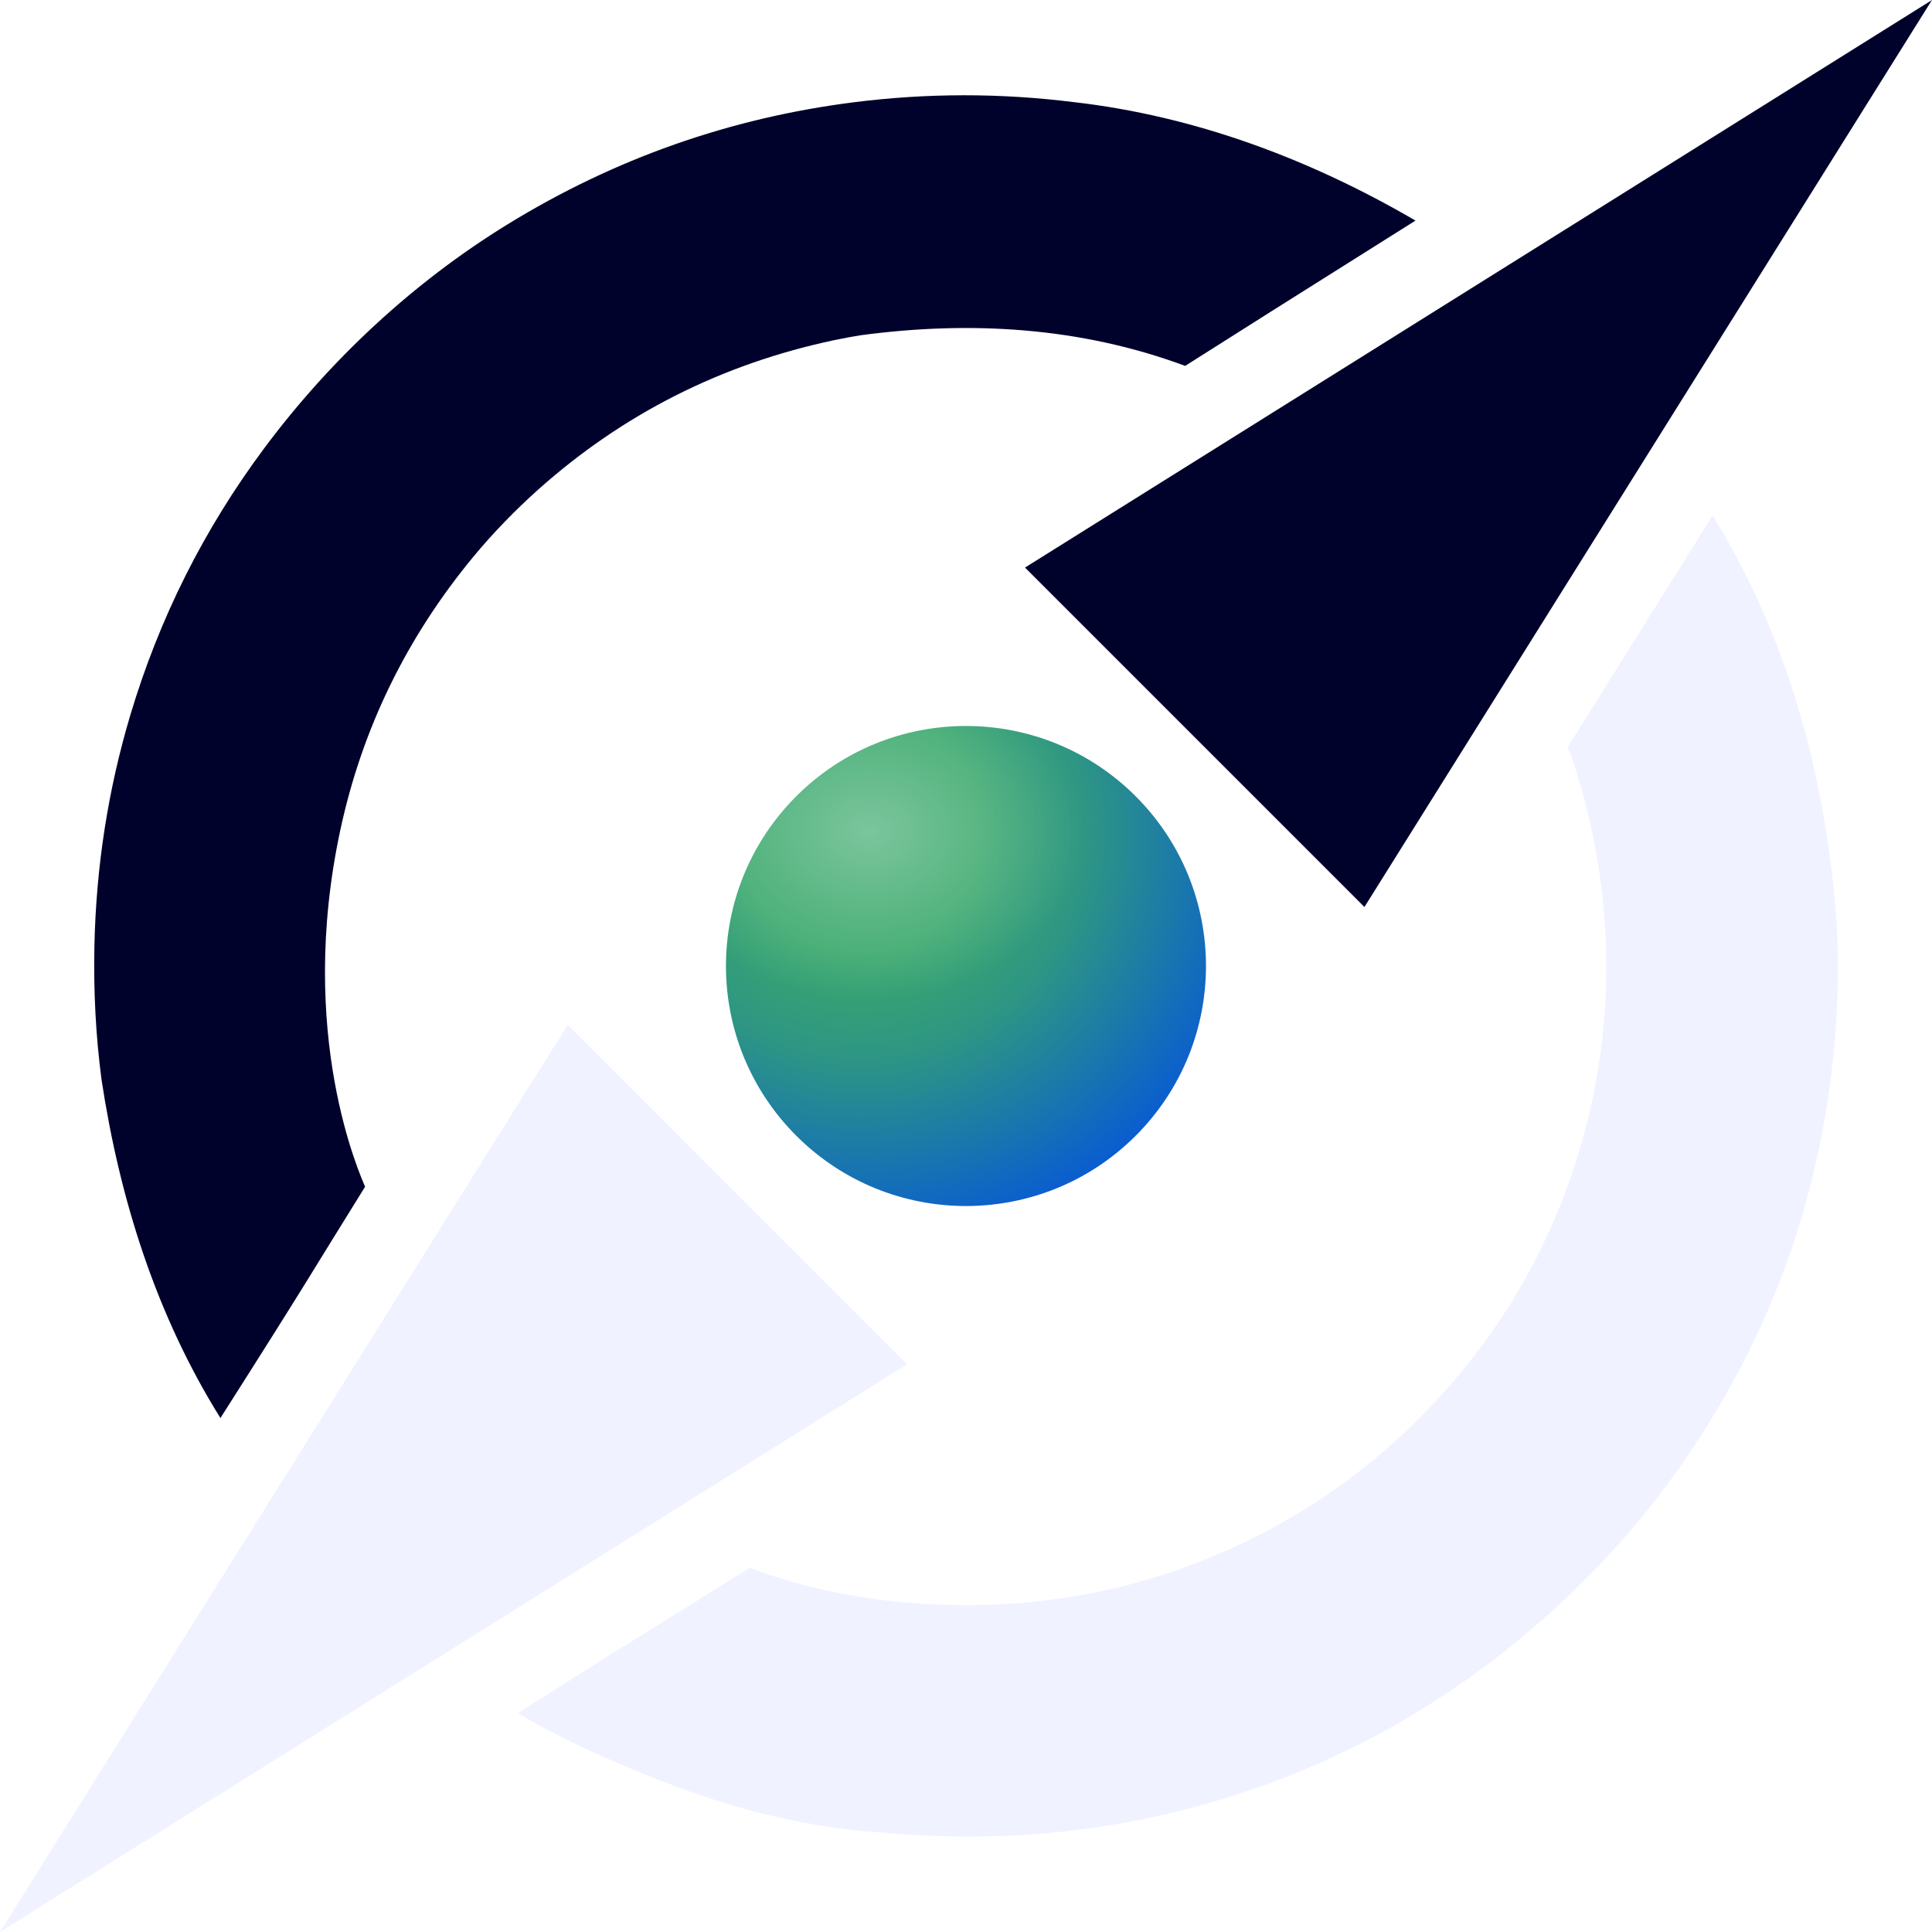
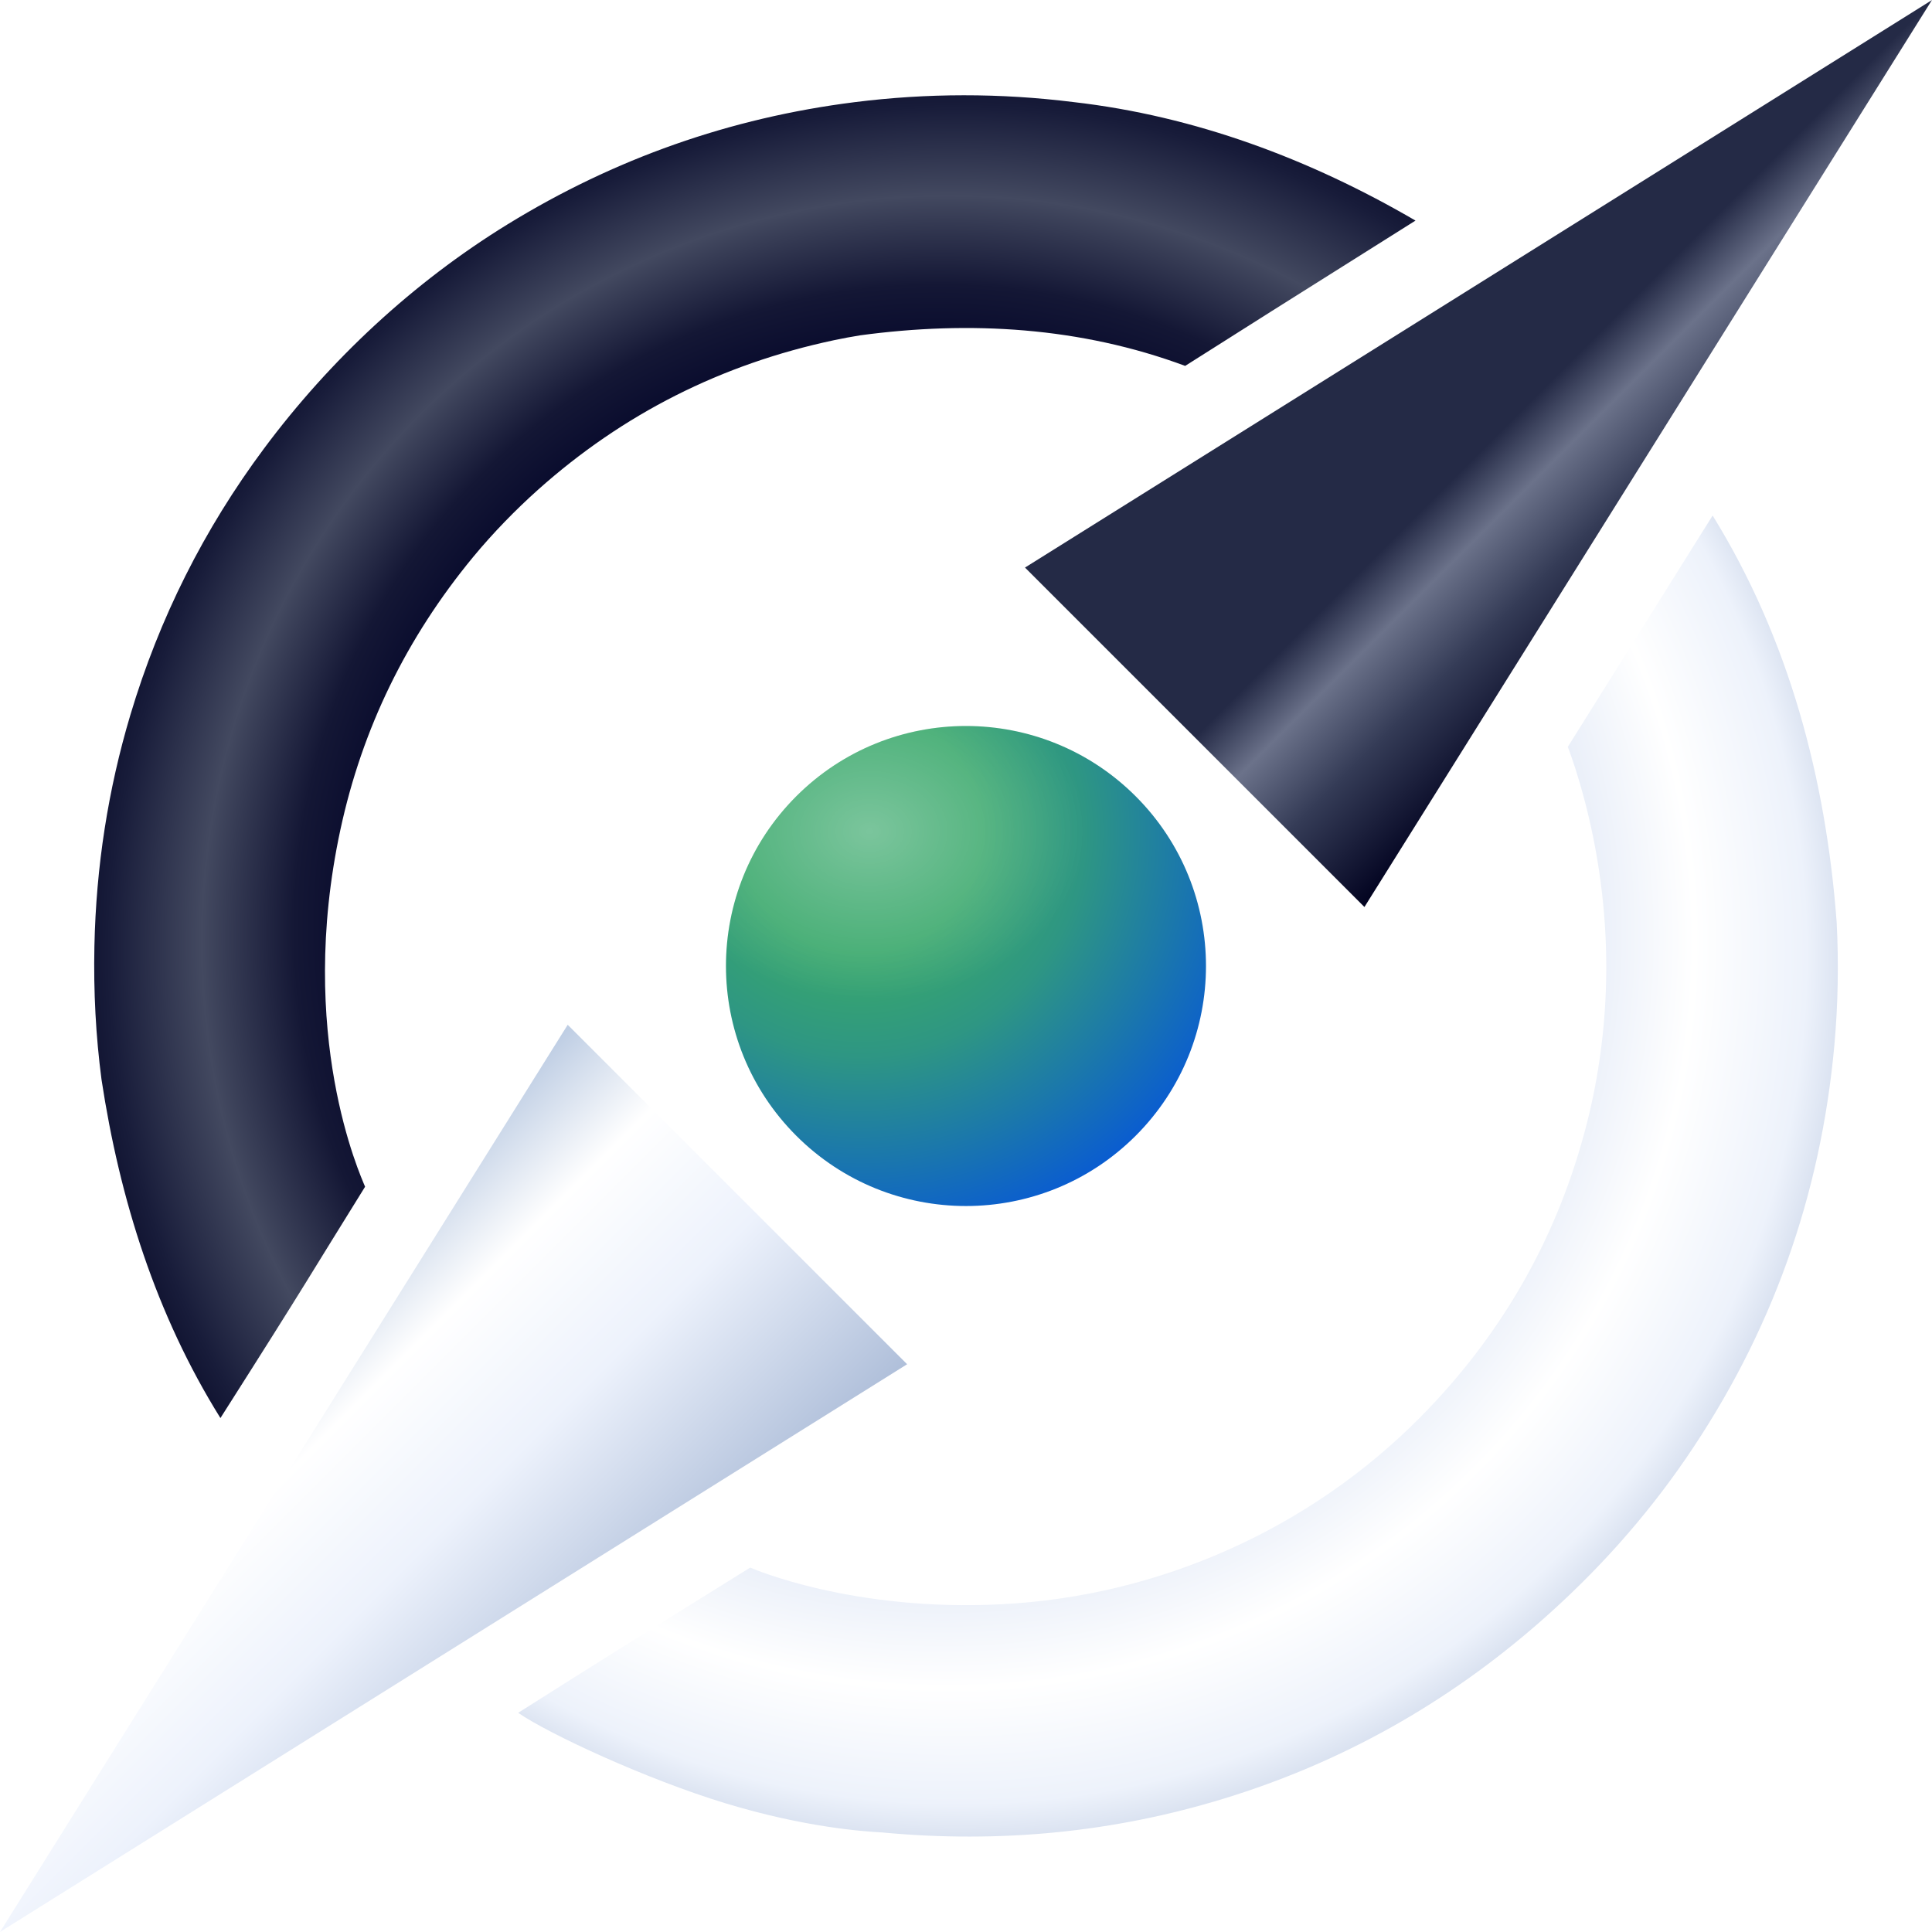
<svg xmlns="http://www.w3.org/2000/svg" width="500" zoomAndPan="magnify" viewBox="0 0 375 375" height="500" preserveAspectRatio="xMidYMid meet" version="1.0">
  <defs>
    <clipPath id="a3957e5701">
      <path d="M 198 0 L 375 0 L 375 177 L 198 177 Z M 198 0 " clip-rule="nonzero" />
    </clipPath>
    <clipPath id="6afbb346e6">
      <path d="M 342.047 -32.93 L 407.93 32.953 L 264.836 176.047 L 198.953 110.164 Z M 342.047 -32.93 " clip-rule="nonzero" />
    </clipPath>
    <clipPath id="dbfe783954">
      <path d="M 374.988 0.012 L 264.836 176.047 L 198.953 110.164 Z M 374.988 0.012 " clip-rule="nonzero" />
    </clipPath>
    <clipPath id="270e5b8c21">
      <path d="M 140 140 L 235 140 L 235 235 L 140 235 Z M 140 140 " clip-rule="nonzero" />
    </clipPath>
    <clipPath id="cd695f61e1">
      <path d="M 187.496 121.617 L 253.379 187.504 L 187.496 253.387 L 121.613 187.504 Z M 187.496 121.617 " clip-rule="nonzero" />
    </clipPath>
    <clipPath id="7e0fedd2f4">
      <path d="M 220.438 154.559 C 202.242 136.367 172.746 136.367 154.555 154.559 C 136.359 172.754 136.359 202.25 154.555 220.445 C 172.746 238.637 202.242 238.637 220.438 220.445 C 238.629 202.25 238.629 172.754 220.438 154.559 Z M 220.438 154.559 " clip-rule="nonzero" />
    </clipPath>
    <clipPath id="c3602e9733">
      <path d="M 0 198 L 177 198 L 177 375 L 0 375 Z M 0 198 " clip-rule="nonzero" />
    </clipPath>
    <clipPath id="f2a35fea8d">
      <path d="M 32.945 407.926 L -32.941 342.043 L 110.191 198.91 L 176.074 264.797 Z M 32.945 407.926 " clip-rule="nonzero" />
    </clipPath>
    <clipPath id="2d860f12f2">
      <path d="M 0.004 374.984 L 110.191 198.91 L 176.074 264.797 Z M 0.004 374.984 " clip-rule="nonzero" />
    </clipPath>
    <radialGradient id="acecore-sphere" gradientUnits="userSpaceOnUse" cx="167.0" cy="161.4" r="83.85">
      <stop offset="0%" stop-color="#39a86b" />
      <stop offset="28%" stop-color="#39a86b" />
      <stop offset="52%" stop-color="#2e9683" />
      <stop offset="75%" stop-color="#1b78ab" />
      <stop offset="100%" stop-color="#0656d9" />
    </radialGradient>
    <radialGradient id="acecore-light" gradientUnits="userSpaceOnUse" cx="0" cy="0" r="1" gradientTransform="matrix(41.925 0 0 32.608 168.86 161.4)">
      <stop stop-color="#fff" stop-opacity="0.333" />
      <stop offset="1" stop-color="#fff" stop-opacity="0" />
    </radialGradient>
+     <radialGradient id="outer-ink" gradientUnits="userSpaceOnUse" cx="187.5" cy="187.5" r="181" fx="170" fy="164">
+       <stop offset="0%" stop-color="#00011e" />
+       <stop offset="58%" stop-color="#030529" />
+       <stop offset="69%" stop-color="#141735" />
+       <stop offset="80%" stop-color="#434960" />
+       <stop offset="91%" stop-color="#181c3a" />
+       <stop offset="100%" stop-color="#00011e" />
+     </radialGradient>
+     <radialGradient id="outer-pale" gradientUnits="userSpaceOnUse" cx="187.5" cy="187.5" r="181" fx="170" fy="164">
+       <stop offset="0%" stop-color="#b4c1d8" />
+       <stop offset="58%" stop-color="#cbd6e8" />
+       <stop offset="69%" stop-color="#e7edf8" />
+       <stop offset="80%" stop-color="#ffffff" />
+       <stop offset="91%" stop-color="#edf2fb" />
+       <stop offset="100%" stop-color="#bbc8df" />
+     </radialGradient>
+     <radialGradient id="outer-on-dark" gradientUnits="userSpaceOnUse" cx="187.5" cy="187.5" r="181" fx="170" fy="164">
+       <stop offset="0%" stop-color="#bdcbe0" />
+       <stop offset="58%" stop-color="#ccd7e8" />
+       <stop offset="69%" stop-color="#e8eef8" />
+       <stop offset="80%" stop-color="#ffffff" />
+       <stop offset="91%" stop-color="#eef3fc" />
+       <stop offset="100%" stop-color="#c1cee2" />
+     </radialGradient>
+     <linearGradient id="outer-ink-arrow" gradientUnits="userSpaceOnUse" x1="187.5" y1="187.5" x2="221" y2="221">
+       <stop offset="0%" stop-color="#242a46" />
+       <stop offset="24%" stop-color="#6b728a" />
+       <stop offset="55%" stop-color="#343b56" />
+       <stop offset="100%" stop-color="#00011e" />
+     </linearGradient>
+     <linearGradient id="outer-pale-arrow" gradientUnits="userSpaceOnUse" x1="155" y1="155" x2="221" y2="221">
+       <stop offset="0%" stop-color="#bfcee4" />
+       <stop offset="24%" stop-color="#ffffff" />
+       <stop offset="55%" stop-color="#edf2fc" />
+       <stop offset="100%" stop-color="#aebed9" />
+     </linearGradient>
+     <linearGradient id="outer-on-dark-arrow" gradientUnits="userSpaceOnUse" x1="187.5" y1="187.5" x2="221" y2="221">
+       <stop offset="0%" stop-color="#c5d2e6" />
+       <stop offset="24%" stop-color="#ffffff" />
+       <stop offset="55%" stop-color="#f1f5fc" />
+       <stop offset="100%" stop-color="#bccbe1" />
+     </linearGradient>
+     <linearGradient id="outer-on-dark-pale-arrow" gradientUnits="userSpaceOnUse" x1="155" y1="155" x2="221" y2="221">
+       <stop offset="0%" stop-color="#c5d2e6" />
+       <stop offset="24%" stop-color="#ffffff" />
+       <stop offset="55%" stop-color="#f1f5fc" />
+       <stop offset="100%" stop-color="#bccbe1" />
+     </linearGradient>
  </defs>
-   <path fill="#00022b" d="M 230.043 71.02 C 209.73 63.477 188.301 62.211 167 65.082 C 165.305 65.352 163.605 65.668 161.906 66.027 C 140.082 70.652 120.922 80.328 104.426 95.062 C 100.137 98.895 95.711 103.418 91.84 108.109 C 78.883 123.805 70.297 141.441 66.078 161.012 C 57.496 200.844 69.965 228.148 70.863 230.344 C 60.105 247.633 60.207 247.863 42.785 275.242 C 30.289 255.219 23.223 232.727 19.703 209.527 C 18.598 201.109 18.137 192.488 18.324 183.66 C 18.645 168.238 20.973 153.273 25.305 138.766 C 30.922 119.973 39.578 102.723 51.281 87.008 C 64.082 69.824 80.188 54.812 98.535 43.535 C 119.289 30.777 141.719 22.879 165.832 19.836 C 179.965 18.055 194.129 18.043 208.328 19.809 C 231.965 22.504 254.328 30.91 274.746 42.816 C 244.926 61.586 244.898 61.594 230.043 71.02 Z M 230.043 71.02 " fill-opacity="1" fill-rule="nonzero" />
-   <path fill="#f0f3ff" d="M 145.617 304.262 C 146.184 304.527 165.508 312.844 194.297 311.391 C 224.988 309.848 254.219 296.781 275.73 275.035 C 291.141 259.453 301.715 241.168 307.449 220.18 C 313.566 197.777 313.113 174.191 306.637 151.988 C 305.469 147.992 304.418 145.238 304.305 144.977 C 313.676 130.012 313.672 130.012 332.418 100.066 C 347.242 124.035 354.406 151.129 356.496 179.016 C 356.906 187.043 356.758 194.957 356.059 202.754 C 353.41 232.145 343.805 258.914 327.238 283.07 C 319.359 294.562 309.965 305.094 299.066 314.664 C 280.883 330.625 260.398 342.098 237.613 349.09 C 216.266 355.641 194.117 357.836 171.168 355.672 C 167.766 355.48 156.367 354.75 140.746 349.996 C 125.5 345.359 106.641 336.617 100.574 332.457 C 118.953 320.832 118.988 320.824 145.617 304.262 Z M 145.617 304.262 " fill-opacity="1" fill-rule="nonzero" />
+   <style>@media (prefers-color-scheme: dark) { .outer-ink, .outer-pale { fill: url(#outer-on-dark); } .outer-arrow { fill: url(#outer-on-dark-arrow); } .outer-pale.outer-arrow { fill: url(#outer-on-dark-pale-arrow); } }</style>
+   <path class="outer-ink" fill="url(#outer-ink)" d="M 230.043 71.02 C 209.73 63.477 188.301 62.211 167 65.082 C 165.305 65.352 163.605 65.668 161.906 66.027 C 140.082 70.652 120.922 80.328 104.426 95.062 C 100.137 98.895 95.711 103.418 91.84 108.109 C 78.883 123.805 70.297 141.441 66.078 161.012 C 57.496 200.844 69.965 228.148 70.863 230.344 C 60.105 247.633 60.207 247.863 42.785 275.242 C 30.289 255.219 23.223 232.727 19.703 209.527 C 18.598 201.109 18.137 192.488 18.324 183.66 C 18.645 168.238 20.973 153.273 25.305 138.766 C 30.922 119.973 39.578 102.723 51.281 87.008 C 64.082 69.824 80.188 54.812 98.535 43.535 C 119.289 30.777 141.719 22.879 165.832 19.836 C 179.965 18.055 194.129 18.043 208.328 19.809 C 231.965 22.504 254.328 30.91 274.746 42.816 C 244.926 61.586 244.898 61.594 230.043 71.02 Z M 230.043 71.02 " fill-opacity="1" fill-rule="nonzero" />
+   <path class="outer-pale" fill="url(#outer-pale)" d="M 145.617 304.262 C 146.184 304.527 165.508 312.844 194.297 311.391 C 224.988 309.848 254.219 296.781 275.73 275.035 C 291.141 259.453 301.715 241.168 307.449 220.18 C 313.566 197.777 313.113 174.191 306.637 151.988 C 305.469 147.992 304.418 145.238 304.305 144.977 C 313.676 130.012 313.672 130.012 332.418 100.066 C 347.242 124.035 354.406 151.129 356.496 179.016 C 356.906 187.043 356.758 194.957 356.059 202.754 C 353.41 232.145 343.805 258.914 327.238 283.07 C 319.359 294.562 309.965 305.094 299.066 314.664 C 280.883 330.625 260.398 342.098 237.613 349.09 C 216.266 355.641 194.117 357.836 171.168 355.672 C 167.766 355.48 156.367 354.75 140.746 349.996 C 125.5 345.359 106.641 336.617 100.574 332.457 C 118.953 320.832 118.988 320.824 145.617 304.262 Z M 145.617 304.262 " fill-opacity="1" fill-rule="nonzero" />
  <g clip-path="url(#a3957e5701)">
    <g clip-path="url(#6afbb346e6)">
      <g clip-path="url(#dbfe783954)">
-         <path fill="#00022b" d="M 342.047 -32.93 L 407.93 32.953 L 264.836 176.047 L 198.953 110.164 Z M 342.047 -32.93 " fill-opacity="1" fill-rule="nonzero" />
+         <path class="outer-ink outer-arrow" fill="url(#outer-ink-arrow)" d="M 342.047 -32.93 L 407.93 32.953 L 264.836 176.047 L 198.953 110.164 Z M 342.047 -32.93 " fill-opacity="1" fill-rule="nonzero" />
      </g>
    </g>
  </g>
  <g clip-path="url(#270e5b8c21)">
    <g clip-path="url(#cd695f61e1)">
      <g clip-path="url(#7e0fedd2f4)">
        <path fill="url(#acecore-sphere)" d="M 187.496 121.617 L 253.379 187.504 L 187.496 253.387 L 121.613 187.504 Z M 187.496 121.617 " fill-opacity="1" fill-rule="nonzero" />
        <path fill="url(#acecore-light)" d="M 187.496 121.617 L 253.379 187.504 L 187.496 253.387 L 121.613 187.504 Z M 187.496 121.617 " fill-opacity="1" fill-rule="nonzero" />
      </g>
    </g>
  </g>
  <g clip-path="url(#c3602e9733)">
    <g clip-path="url(#f2a35fea8d)">
      <g clip-path="url(#2d860f12f2)">
-         <path fill="#f0f3ff" d="M 32.945 407.926 L -32.941 342.043 L 110.191 198.91 L 176.074 264.797 Z M 32.945 407.926 " fill-opacity="1" fill-rule="nonzero" />
+         <path class="outer-pale outer-arrow" fill="url(#outer-pale-arrow)" d="M 32.945 407.926 L -32.941 342.043 L 110.191 198.91 L 176.074 264.797 Z M 32.945 407.926 " fill-opacity="1" fill-rule="nonzero" />
      </g>
    </g>
  </g>
</svg>
